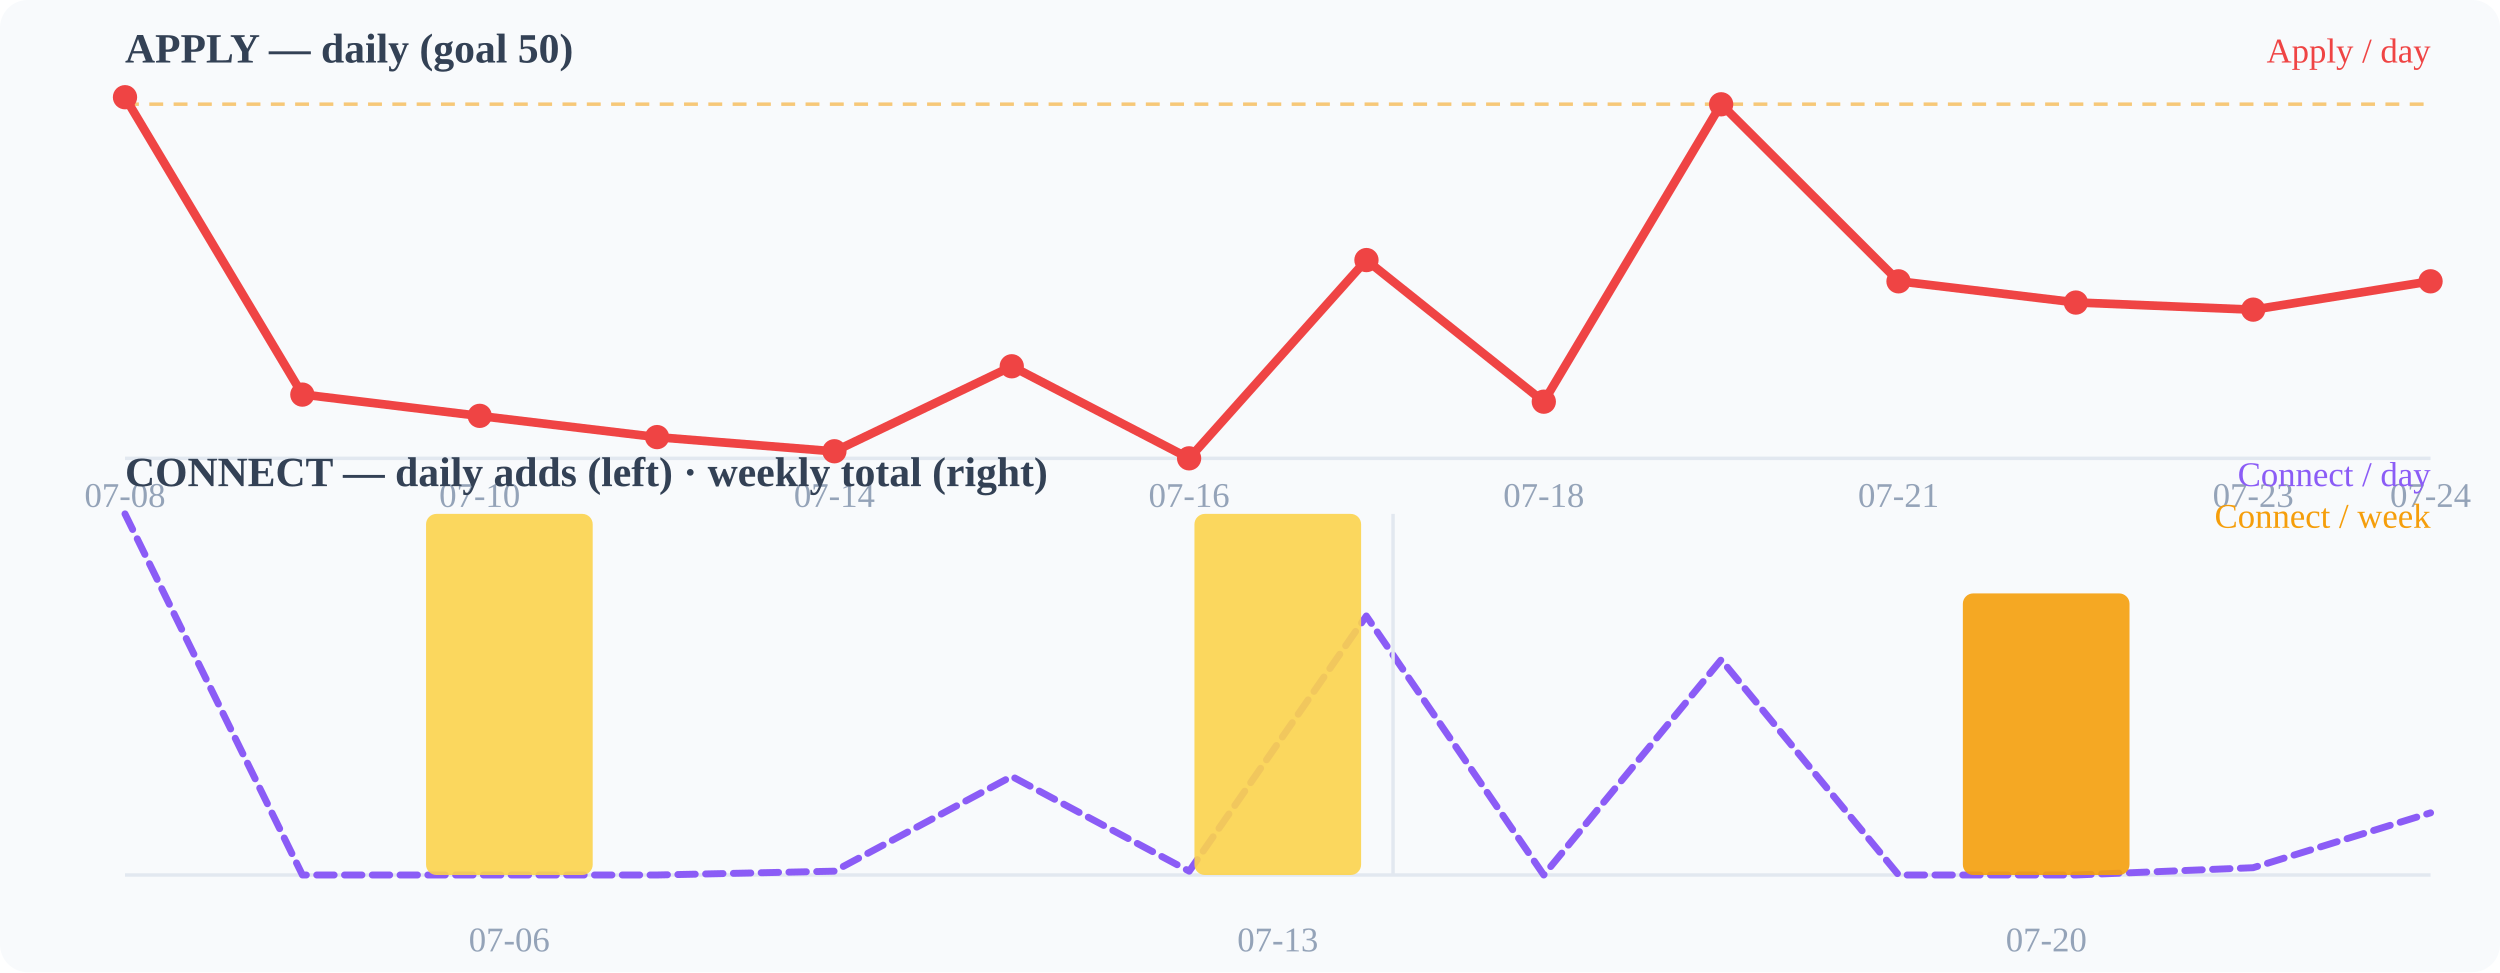
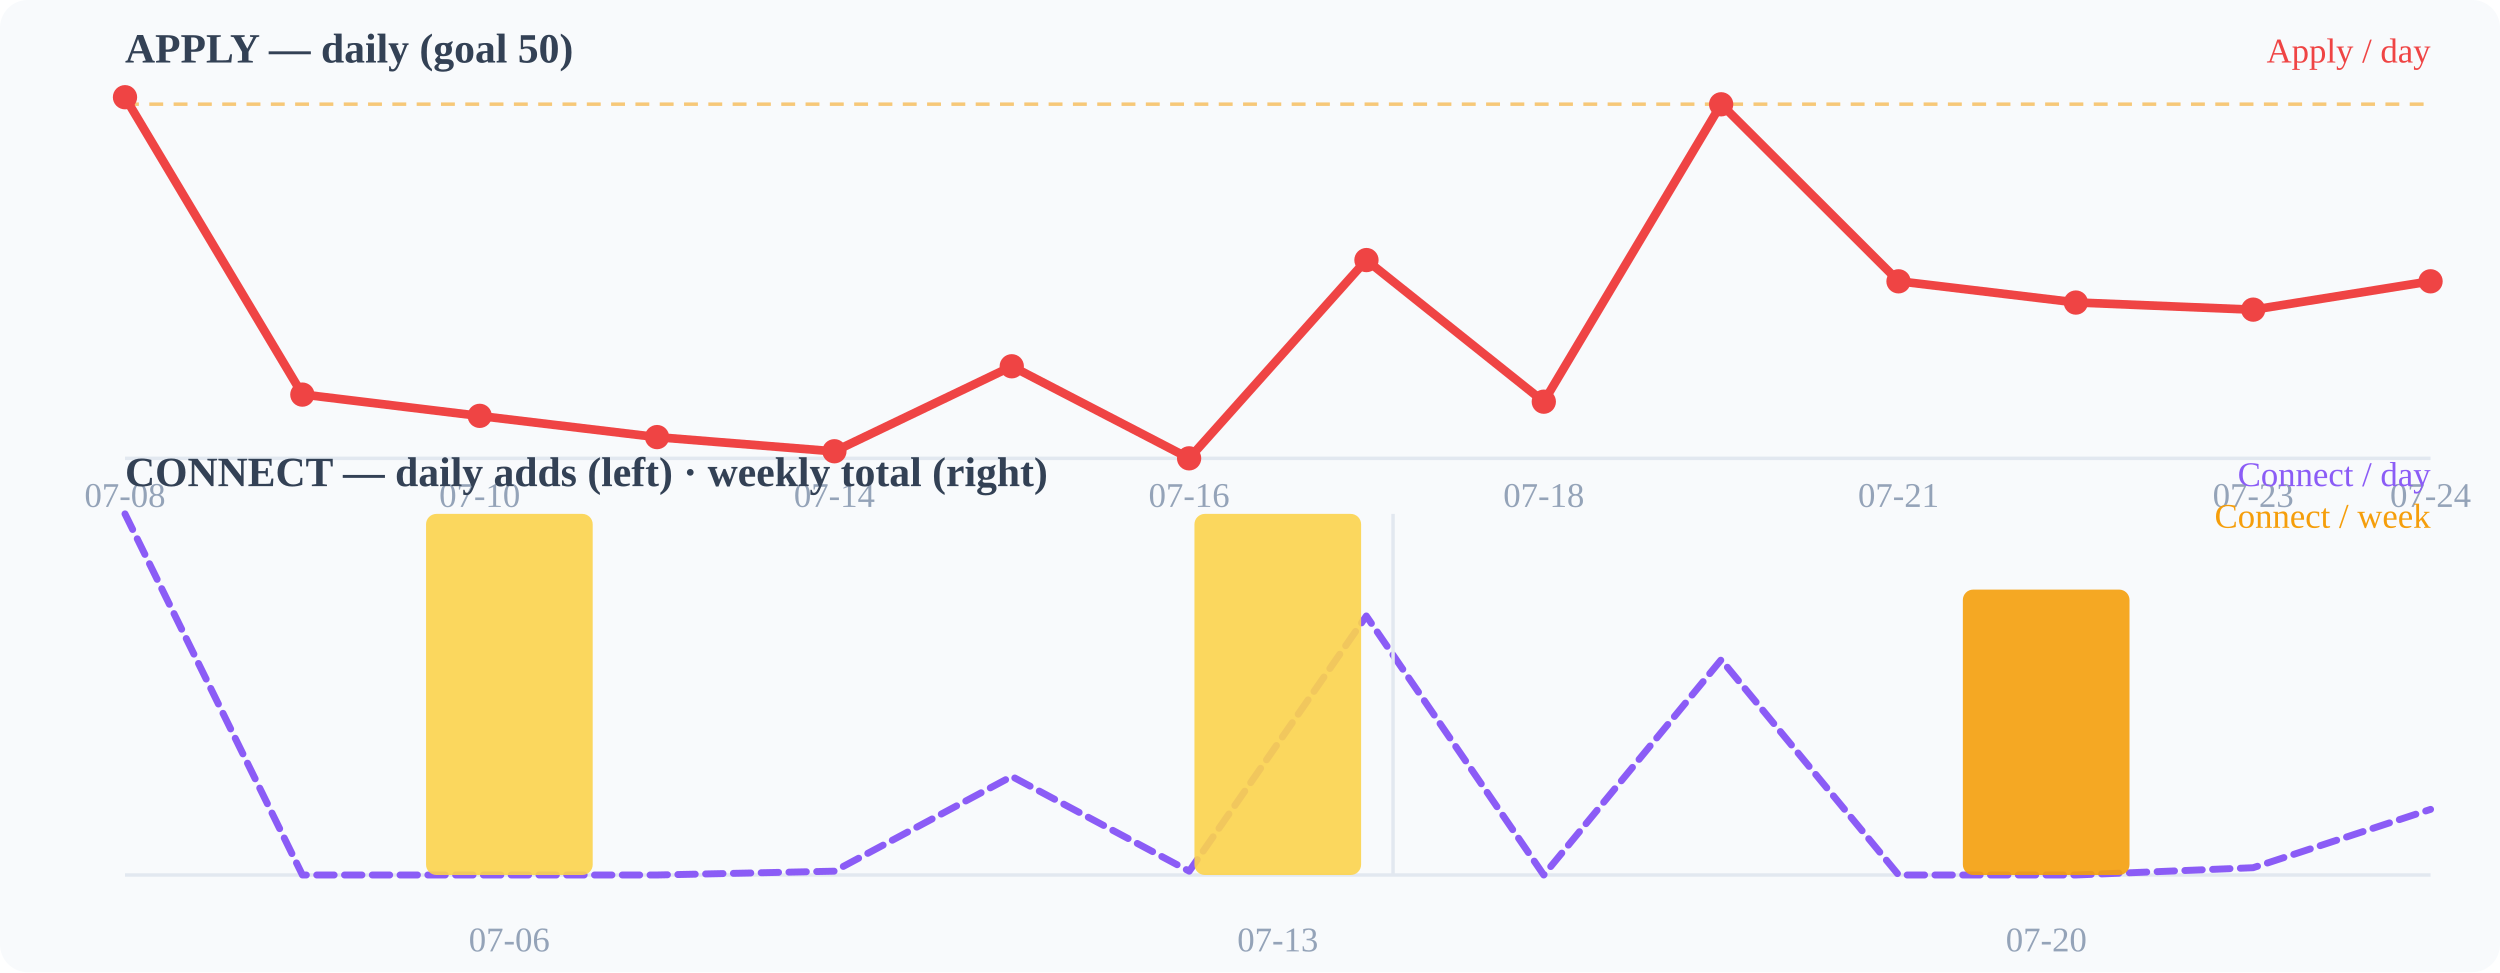
<svg xmlns="http://www.w3.org/2000/svg" width="720" height="280" viewBox="0 0 720 280">
  <rect width="720" height="280" fill="#f8fafc" rx="8" />
  <text x="36" y="18" font-size="12" font-weight="600" fill="#334155">APPLY — daily (goal 50)</text>
  <line x1="36" y1="132" x2="700" y2="132" stroke="#e2e8f0" stroke-width="1" />
  <line x1="36" y1="30.0" x2="700" y2="30.0" stroke="#f59e0b" stroke-width="1" stroke-dasharray="4 3" opacity="0.55" />
  <polyline points="36.0,28.0 87.1,113.6 138.2,119.8 189.2,125.9 240.3,130.0 291.4,105.5 342.5,132.0 393.5,74.9 444.6,115.7 495.7,30.0 546.8,81.0 597.8,87.1 648.9,89.2 700.0,81.0" fill="none" stroke="#ef4444" stroke-width="2.5" stroke-linecap="round" stroke-linejoin="round" />
  <circle cx="36" cy="28" r="3.5" fill="#ef4444" />
  <circle cx="87.077" cy="113.647" r="3.5" fill="#ef4444" />
  <circle cx="138.154" cy="119.765" r="3.5" fill="#ef4444" />
  <circle cx="189.231" cy="125.882" r="3.5" fill="#ef4444" />
  <circle cx="240.308" cy="129.961" r="3.5" fill="#ef4444" />
  <circle cx="291.385" cy="105.49" r="3.5" fill="#ef4444" />
  <circle cx="342.462" cy="132" r="3.5" fill="#ef4444" />
  <circle cx="393.538" cy="74.902" r="3.5" fill="#ef4444" />
  <circle cx="444.615" cy="115.686" r="3.5" fill="#ef4444" />
  <circle cx="495.692" cy="30.039" r="3.5" fill="#ef4444" />
  <circle cx="546.769" cy="81.02" r="3.5" fill="#ef4444" />
  <circle cx="597.846" cy="87.137" r="3.5" fill="#ef4444" />
  <circle cx="648.923" cy="89.176" r="3.5" fill="#ef4444" />
  <circle cx="700" cy="81.02" r="3.5" fill="#ef4444" />
  <text x="36" y="146" font-size="10" fill="#94a3b8" text-anchor="middle">07-08</text>
  <text x="138.154" y="146" font-size="10" fill="#94a3b8" text-anchor="middle">07-10</text>
  <text x="240.308" y="146" font-size="10" fill="#94a3b8" text-anchor="middle">07-14</text>
  <text x="342.462" y="146" font-size="10" fill="#94a3b8" text-anchor="middle">07-16</text>
  <text x="444.615" y="146" font-size="10" fill="#94a3b8" text-anchor="middle">07-18</text>
  <text x="546.769" y="146" font-size="10" fill="#94a3b8" text-anchor="middle">07-21</text>
  <text x="648.923" y="146" font-size="10" fill="#94a3b8" text-anchor="middle">07-23</text>
  <text x="700" y="146" font-size="10" fill="#94a3b8" text-anchor="middle">07-24</text>
  <text x="36" y="140" font-size="12" font-weight="600" fill="#334155">CONNECT — daily adds (left) · weekly total (right)</text>
  <line x1="36" y1="252" x2="700" y2="252" stroke="#e2e8f0" stroke-width="1" />
-   <polyline points="36.0,148.0 87.1,252.0 138.2,252.0 189.2,252.0 240.3,250.9 291.4,223.6 342.5,250.9 393.5,177.4 444.6,252.0 495.7,190.0 546.8,252.0 597.8,252.0 648.9,249.9 700.0,234.1" fill="none" stroke="#8b5cf6" stroke-width="2" stroke-linecap="round" stroke-linejoin="round" stroke-dasharray="5 3" />
+   <polyline points="36.0,148.0 87.1,252.0 138.2,252.0 189.2,252.0 240.3,250.9 291.4,223.6 342.5,250.9 393.5,177.4 444.6,252.0 495.7,190.0 546.8,252.0 597.8,252.0 648.9,249.9 700.0,233.1" fill="none" stroke="#8b5cf6" stroke-width="2" stroke-linecap="round" stroke-linejoin="round" stroke-dasharray="5 3" />
  <rect x="122.7" y="148.0" width="48" height="104.0" rx="3" fill="#fcd34d" opacity="0.9" />
  <rect x="344.0" y="148.0" width="48" height="104.0" rx="3" fill="#fcd34d" opacity="0.9" />
-   <rect x="565.3" y="170.9" width="48" height="81.1" rx="3" fill="#f59e0b" opacity="0.9" />
+   <rect x="565.3" y="169.8" width="48" height="82.2" rx="3" fill="#f59e0b" opacity="0.9" />
  <line x1="401.2" y1="148" x2="401.2" y2="252" stroke="#e2e8f0" stroke-width="1" />
  <text x="146.667" y="274" font-size="10" fill="#94a3b8" text-anchor="middle">07-06</text>
  <text x="368" y="274" font-size="10" fill="#94a3b8" text-anchor="middle">07-13</text>
  <text x="589.333" y="274" font-size="10" fill="#94a3b8" text-anchor="middle">07-20</text>
  <text x="700" y="18" font-size="10" fill="#ef4444" text-anchor="end">Apply / day</text>
  <text x="700" y="140" font-size="10" fill="#8b5cf6" text-anchor="end">Connect / day</text>
  <text x="700" y="152" font-size="10" fill="#f59e0b" text-anchor="end">Connect / week</text>
</svg>
